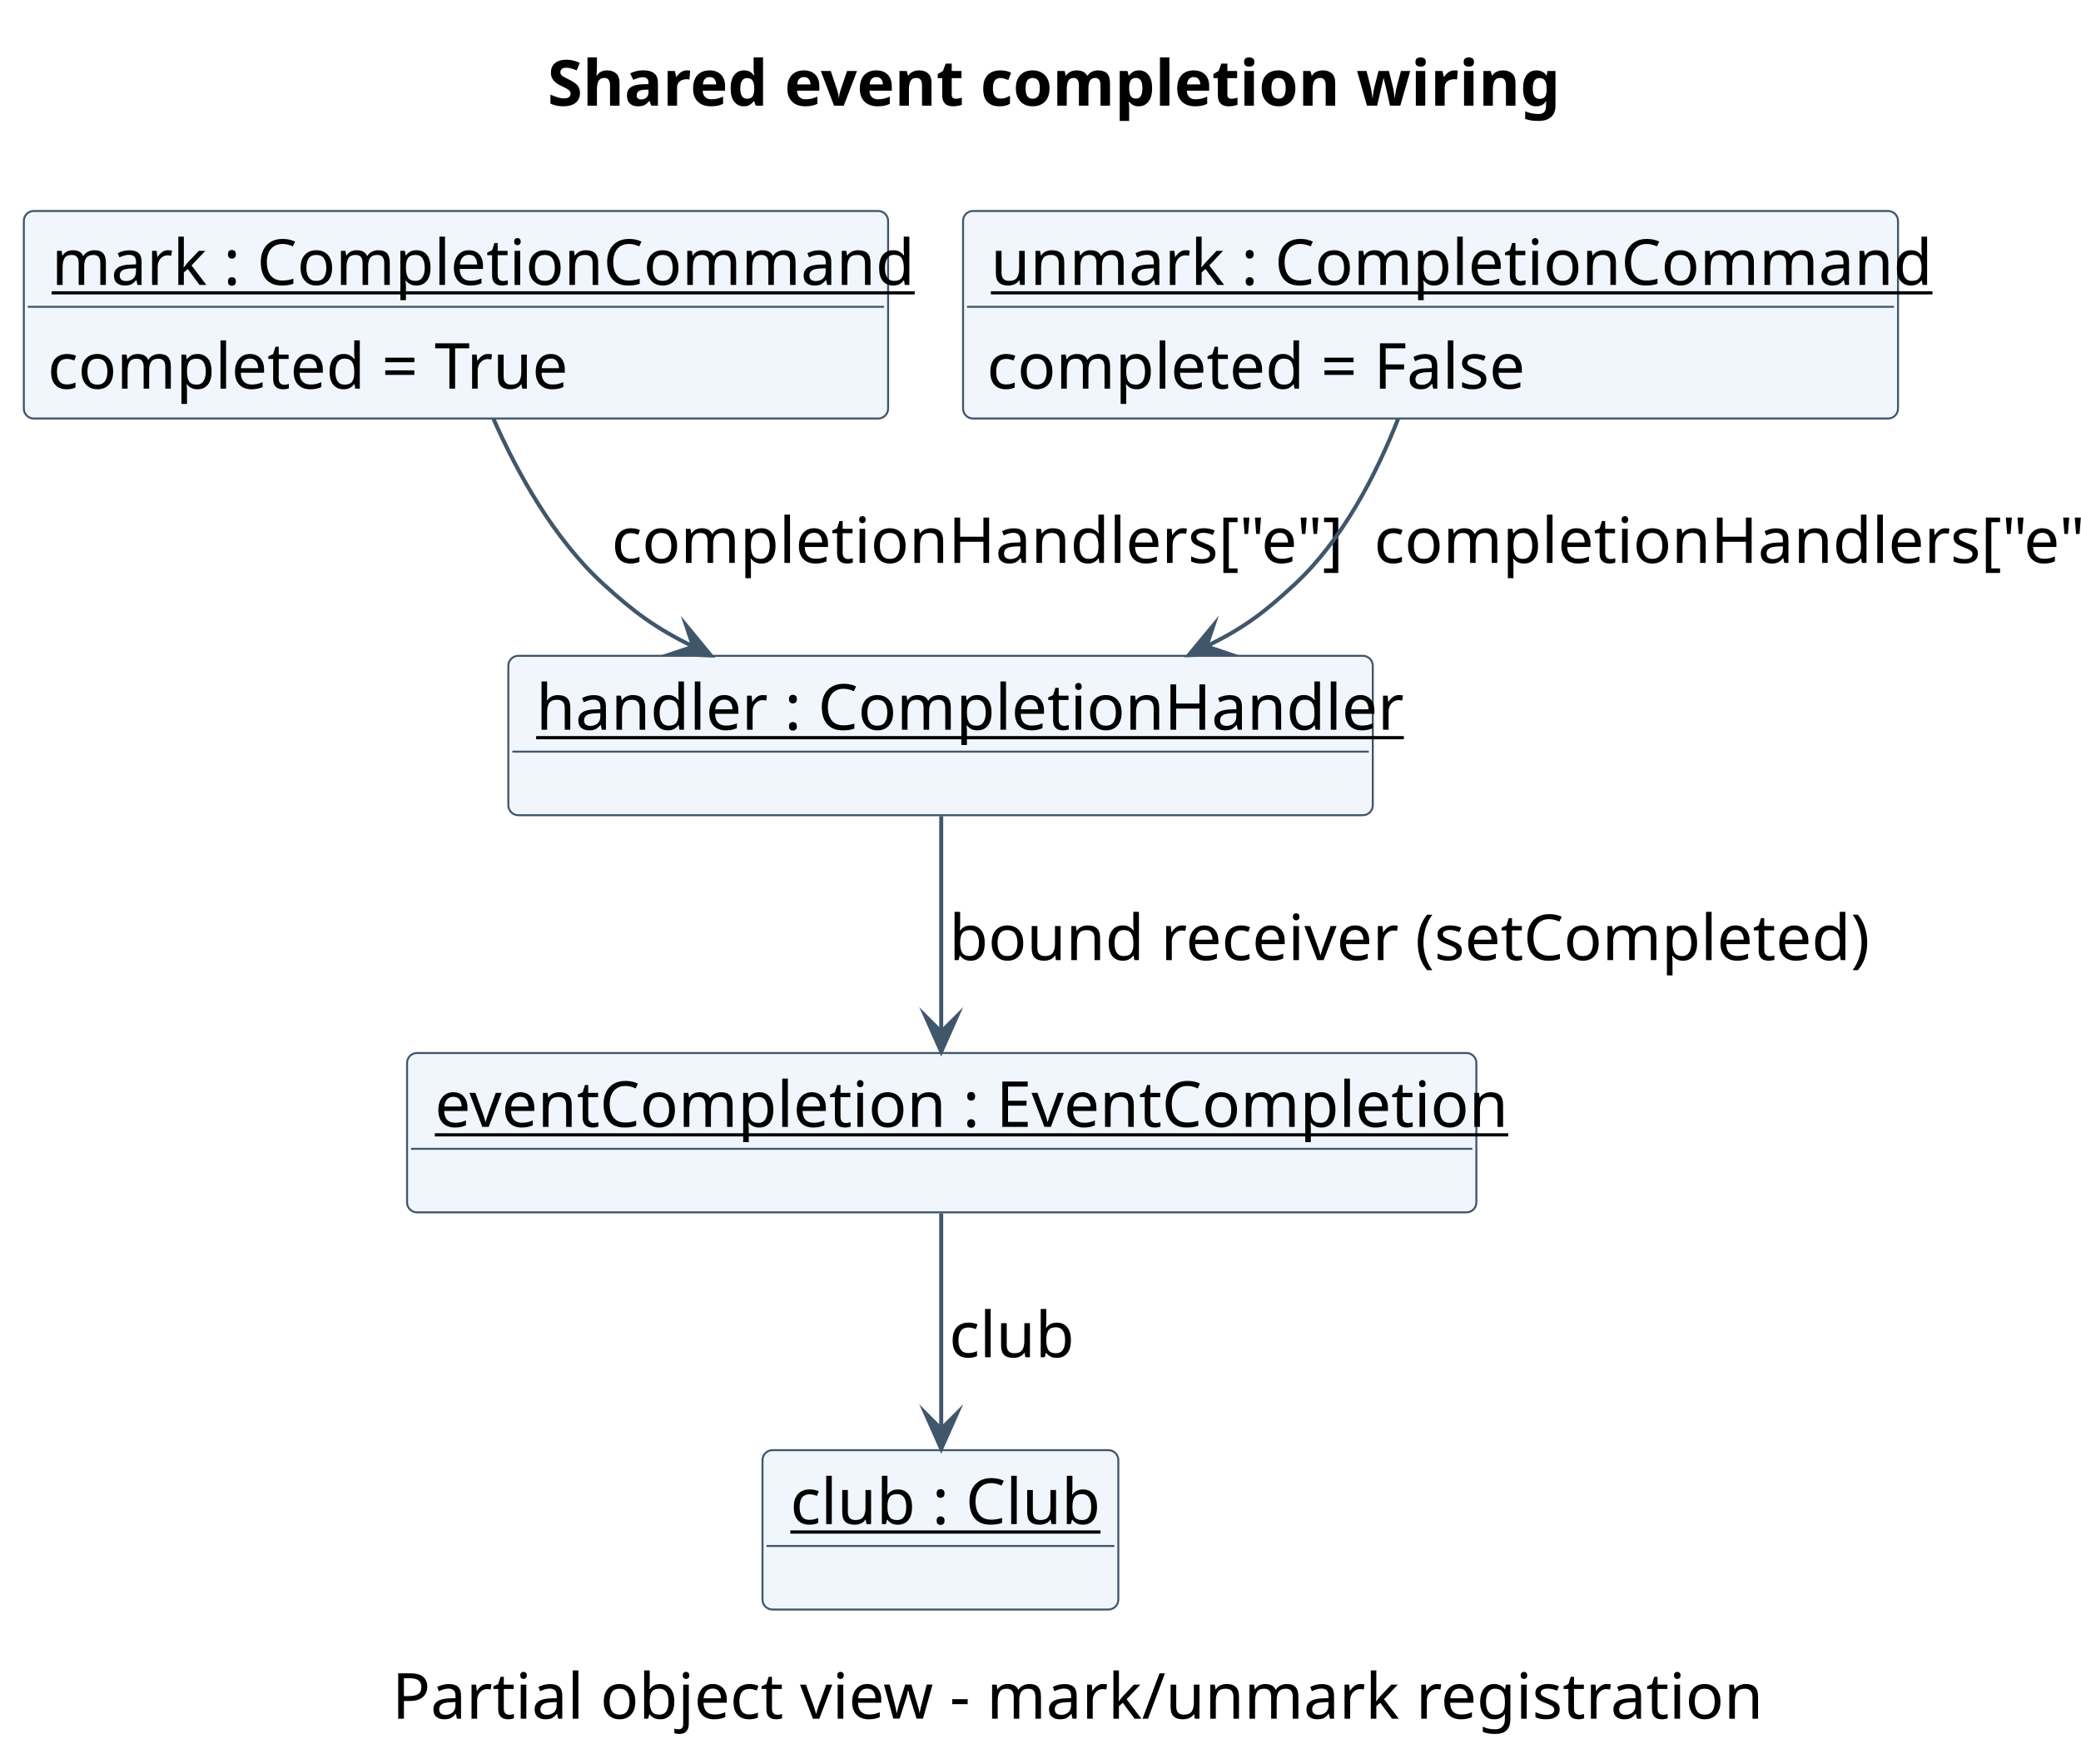
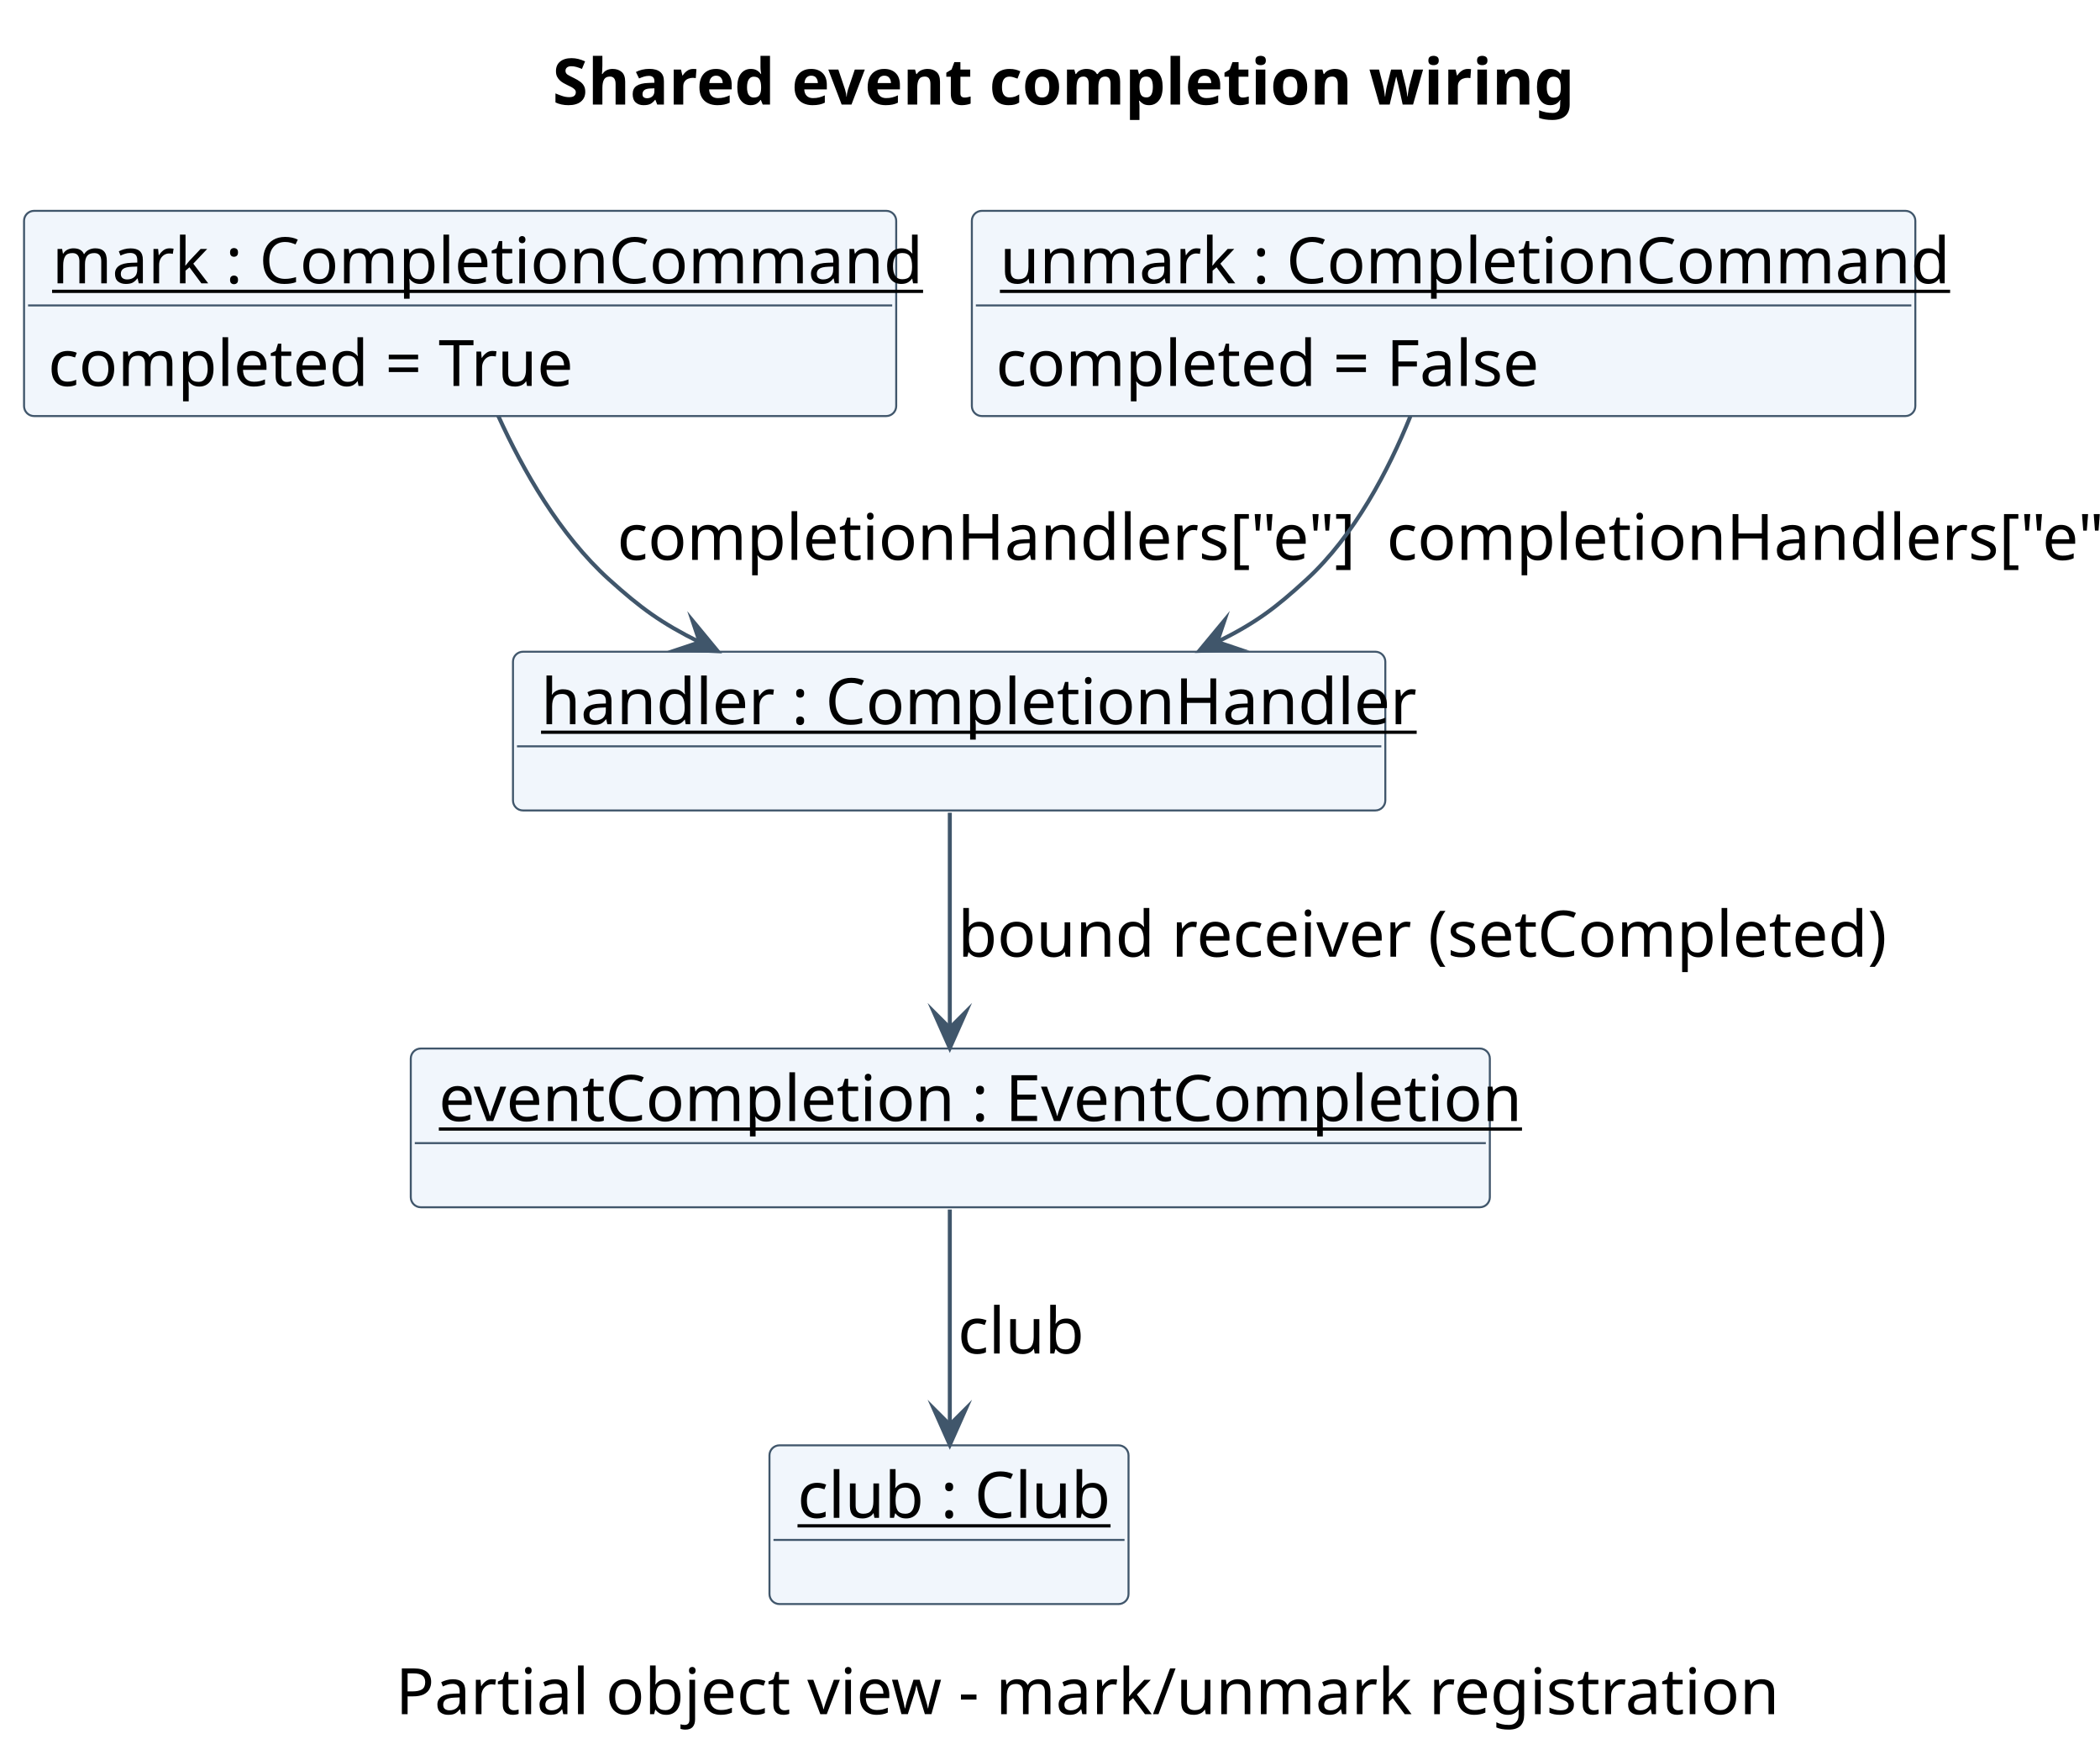
- <svg xmlns="http://www.w3.org/2000/svg" version="1.1" data-diagram-type="CLASS" style="width:524px;height:444px;background:#FFFFFF;" width="524px" height="444px" viewBox="0 0 524 444" zoomAndPan="magnify" preserveAspectRatio="none" contentStyleType="text/css">
+ <svg xmlns="http://www.w3.org/2000/svg" version="1.1" data-diagram-type="CLASS" style="width:524px;height:439px;background:#FFFFFF;" width="524px" height="439px" viewBox="0 0 524 439" zoomAndPan="magnify" preserveAspectRatio="none" contentStyleType="text/css">
  <defs />
  <g font-family="sans-serif" lengthAdjust="spacing">
    <g class="title" data-source-line="3">
-       <text x="137.867" y="26.609" fill="#000" font-size="16" textLength="241.82" font-weight="700">Shared event completion wiring</text>
+       <text x="137.867" y="26.086" fill="#000" font-size="16" textLength="241.82" font-weight="700">Shared event completion wiring</text>
    </g>
    <g class="entity" data-qualified-name="Mark" id="ent0001" data-source-line="10">
-       <rect x="6" y="53.125" width="217.625" height="52.25" fill="#F1F6FC" style="stroke:#40566B;stroke-width:0.5;" rx="2.5" ry="2.5" />
-       <text x="13" y="71.734" fill="#000" font-size="16" textLength="203.625" text-decoration="underline">mark : CompletionCommand</text>
-       <line x1="7" y1="77.25" x2="222.625" y2="77.25" style="stroke:#40566B;stroke-width:0.5;" />
-       <text x="12" y="97.859" fill="#000" font-size="16" textLength="124.953">completed = True</text>
+       <rect x="6" y="52.602" width="217.625" height="51.203" fill="#F1F6FC" style="stroke:#40566B;stroke-width:0.5;" rx="2.5" ry="2.5" />
+       <text x="13" y="70.688" fill="#000" font-size="16" textLength="203.625" text-decoration="underline">mark : CompletionCommand</text>
+       <line x1="7" y1="76.203" x2="222.625" y2="76.203" style="stroke:#40566B;stroke-width:0.5;" />
+       <text x="12" y="96.289" fill="#000" font-size="16" textLength="124.953">completed = True</text>
    </g>
    <g class="entity" data-qualified-name="Unmark" id="ent0002" data-source-line="13">
-       <rect x="242.5" y="53.125" width="235.422" height="52.25" fill="#F1F6FC" style="stroke:#40566B;stroke-width:0.5;" rx="2.5" ry="2.5" />
-       <text x="249.5" y="71.734" fill="#000" font-size="16" textLength="221.422" text-decoration="underline">unmark : CompletionCommand</text>
-       <line x1="243.5" y1="77.25" x2="476.922" y2="77.25" style="stroke:#40566B;stroke-width:0.5;" />
-       <text x="248.5" y="97.859" fill="#000" font-size="16" textLength="131.18">completed = False</text>
+       <rect x="242.5" y="52.602" width="235.422" height="51.203" fill="#F1F6FC" style="stroke:#40566B;stroke-width:0.5;" rx="2.5" ry="2.5" />
+       <text x="249.5" y="70.688" fill="#000" font-size="16" textLength="221.422" text-decoration="underline">unmark : CompletionCommand</text>
+       <line x1="243.5" y1="76.203" x2="476.922" y2="76.203" style="stroke:#40566B;stroke-width:0.5;" />
+       <text x="248.5" y="96.289" fill="#000" font-size="16" textLength="131.18">completed = False</text>
    </g>
    <g class="entity" data-qualified-name="Handler" id="ent0003" data-source-line="16">
-       <rect x="128" y="165.125" width="217.672" height="40.125" fill="#F1F6FC" style="stroke:#40566B;stroke-width:0.5;" rx="2.5" ry="2.5" />
-       <text x="135" y="183.734" fill="#000" font-size="16" textLength="203.672" text-decoration="underline">handler : CompletionHandler</text>
-       <line x1="129" y1="189.25" x2="344.672" y2="189.25" style="stroke:#40566B;stroke-width:0.5;" />
+       <rect x="128" y="162.602" width="217.672" height="39.602" fill="#F1F6FC" style="stroke:#40566B;stroke-width:0.5;" rx="2.5" ry="2.5" />
+       <text x="135" y="180.688" fill="#000" font-size="16" textLength="203.672" text-decoration="underline">handler : CompletionHandler</text>
+       <line x1="129" y1="186.203" x2="344.672" y2="186.203" style="stroke:#40566B;stroke-width:0.5;" />
    </g>
    <g class="entity" data-qualified-name="EventCompletion" id="ent0004" data-source-line="17">
-       <rect x="102.5" y="265.125" width="269.25" height="40.125" fill="#F1F6FC" style="stroke:#40566B;stroke-width:0.5;" rx="2.5" ry="2.5" />
-       <text x="109.5" y="283.734" fill="#000" font-size="16" textLength="255.25" text-decoration="underline">eventCompletion : EventCompletion</text>
-       <line x1="103.5" y1="289.25" x2="370.75" y2="289.25" style="stroke:#40566B;stroke-width:0.5;" />
+       <rect x="102.5" y="261.602" width="269.25" height="39.602" fill="#F1F6FC" style="stroke:#40566B;stroke-width:0.5;" rx="2.5" ry="2.5" />
+       <text x="109.5" y="279.688" fill="#000" font-size="16" textLength="255.25" text-decoration="underline">eventCompletion : EventCompletion</text>
+       <line x1="103.5" y1="285.203" x2="370.75" y2="285.203" style="stroke:#40566B;stroke-width:0.5;" />
    </g>
    <g class="entity" data-qualified-name="Club" id="ent0005" data-source-line="18">
-       <rect x="192" y="365.125" width="89.594" height="40.125" fill="#F1F6FC" style="stroke:#40566B;stroke-width:0.5;" rx="2.5" ry="2.5" />
-       <text x="199" y="383.734" fill="#000" font-size="16" textLength="75.594" text-decoration="underline">club : Club</text>
-       <line x1="193" y1="389.25" x2="280.594" y2="389.25" style="stroke:#40566B;stroke-width:0.5;" />
+       <rect x="192" y="360.602" width="89.594" height="39.602" fill="#F1F6FC" style="stroke:#40566B;stroke-width:0.5;" rx="2.5" ry="2.5" />
+       <text x="199" y="378.688" fill="#000" font-size="16" textLength="75.594" text-decoration="underline">club : Club</text>
+       <line x1="193" y1="384.203" x2="280.594" y2="384.203" style="stroke:#40566B;stroke-width:0.5;" />
    </g>
    <g class="link" data-entity-1="ent0001" data-entity-2="ent0003" id="lnk6" data-link-type="dependency">
-       <polygon points="179.018,165.05,172.756,157.448,174.546,162.814,169.179,164.604,179.018,165.05" fill="#40566B" style="stroke:#40566B;stroke-width:1;stroke-linejoin:miter;stroke-miterlimit:10;" />
-       <path d="M124.21,105.365 C130.316,119.188 139.52,135.766 152,147.125 C159.856,154.275 164.838,157.962 174.546,162.814" style="stroke:#40566B;stroke-width:1;" fill="none" />
-       <text x="154" y="141.734" fill="#000" font-size="16" textLength="170.555">completionHandlers["e"]</text>
+       <polygon points="179.075,162.464,172.807,154.867,174.601,160.232,169.236,162.025,179.075,162.464" fill="#40566B" style="stroke:#40566B;stroke-width:1;stroke-linejoin:miter;stroke-miterlimit:10;" />
+       <path d="M124.332,103.776 C130.477,117.289 139.68,133.496 152,144.602 C159.89,151.714 164.888,155.385 174.601,160.232" style="stroke:#40566B;stroke-width:1;" fill="none" />
+       <text x="154" y="139.688" fill="#000" font-size="16" textLength="170.555">completionHandlers["e"]</text>
    </g>
    <g class="link" data-entity-1="ent0002" data-entity-2="ent0003" id="lnk7" data-link-type="dependency">
-       <polygon points="299.301,164.966,309.141,164.546,303.779,162.742,305.583,157.38,299.301,164.966" fill="#40566B" style="stroke:#40566B;stroke-width:1;stroke-linejoin:miter;stroke-miterlimit:10;" />
-       <path d="M352.055,105.438 C346.611,119.285 338.148,135.862 326,147.125 C318.269,154.292 313.432,157.949 303.779,162.742" style="stroke:#40566B;stroke-width:1;" fill="none" />
-       <text x="346" y="141.734" fill="#000" font-size="16" textLength="170.555">completionHandlers["e"]</text>
+       <polygon points="299.245,162.381,309.085,161.97,303.725,160.162,305.533,154.802,299.245,162.381" fill="#40566B" style="stroke:#40566B;stroke-width:1;stroke-linejoin:miter;stroke-miterlimit:10;" />
+       <path d="M351.929,103.85 C346.444,117.388 337.983,133.594 326,144.602 C318.236,151.733 313.384,155.376 303.725,160.162" style="stroke:#40566B;stroke-width:1;" fill="none" />
+       <text x="346" y="139.688" fill="#000" font-size="16" textLength="170.555">completionHandlers["e"]</text>
    </g>
    <g class="link" data-entity-1="ent0003" data-entity-2="ent0004" id="lnk8" data-link-type="dependency">
-       <polygon points="237,264.804,241,255.804,237,259.804,233,255.804,237,264.804" fill="#40566B" style="stroke:#40566B;stroke-width:1;stroke-linejoin:miter;stroke-miterlimit:10;" />
-       <path d="M237,205.487 C237,222.667 237,242.635 237,259.804" style="stroke:#40566B;stroke-width:1;" fill="none" />
-       <text x="239" y="241.734" fill="#000" font-size="16" textLength="219.664">bound receiver (setCompleted)</text>
+       <polygon points="237,261.477,241,252.477,237,256.477,233,252.477,237,261.477" fill="#40566B" style="stroke:#40566B;stroke-width:1;stroke-linejoin:miter;stroke-miterlimit:10;" />
+       <path d="M237,202.766 C237,219.771 237,239.484 237,256.477" style="stroke:#40566B;stroke-width:1;" fill="none" />
+       <text x="239" y="238.688" fill="#000" font-size="16" textLength="219.664">bound receiver (setCompleted)</text>
    </g>
    <g class="link" data-entity-1="ent0004" data-entity-2="ent0005" id="lnk9" data-link-type="dependency">
-       <polygon points="237,364.804,241,355.804,237,359.804,233,355.804,237,364.804" fill="#40566B" style="stroke:#40566B;stroke-width:1;stroke-linejoin:miter;stroke-miterlimit:10;" />
-       <path d="M237,305.487 C237,322.667 237,342.635 237,359.804" style="stroke:#40566B;stroke-width:1;" fill="none" />
-       <text x="239" y="341.734" fill="#000" font-size="16" textLength="29.352">club</text>
+       <polygon points="237,360.477,241,351.477,237,355.477,233,351.477,237,360.477" fill="#40566B" style="stroke:#40566B;stroke-width:1;stroke-linejoin:miter;stroke-miterlimit:10;" />
+       <path d="M237,301.766 C237,318.771 237,338.484 237,355.477" style="stroke:#40566B;stroke-width:1;" fill="none" />
+       <text x="239" y="337.688" fill="#000" font-size="16" textLength="29.352">club</text>
    </g>
    <g class="caption" data-source-line="4">
-       <text x="98.723" y="432.734" fill="#000" font-size="16" textLength="320.109">Partial object view - mark/unmark registration</text>
+       <text x="98.723" y="427.688" fill="#000" font-size="16" textLength="320.109">Partial object view - mark/unmark registration</text>
    </g>
  </g>
</svg>
